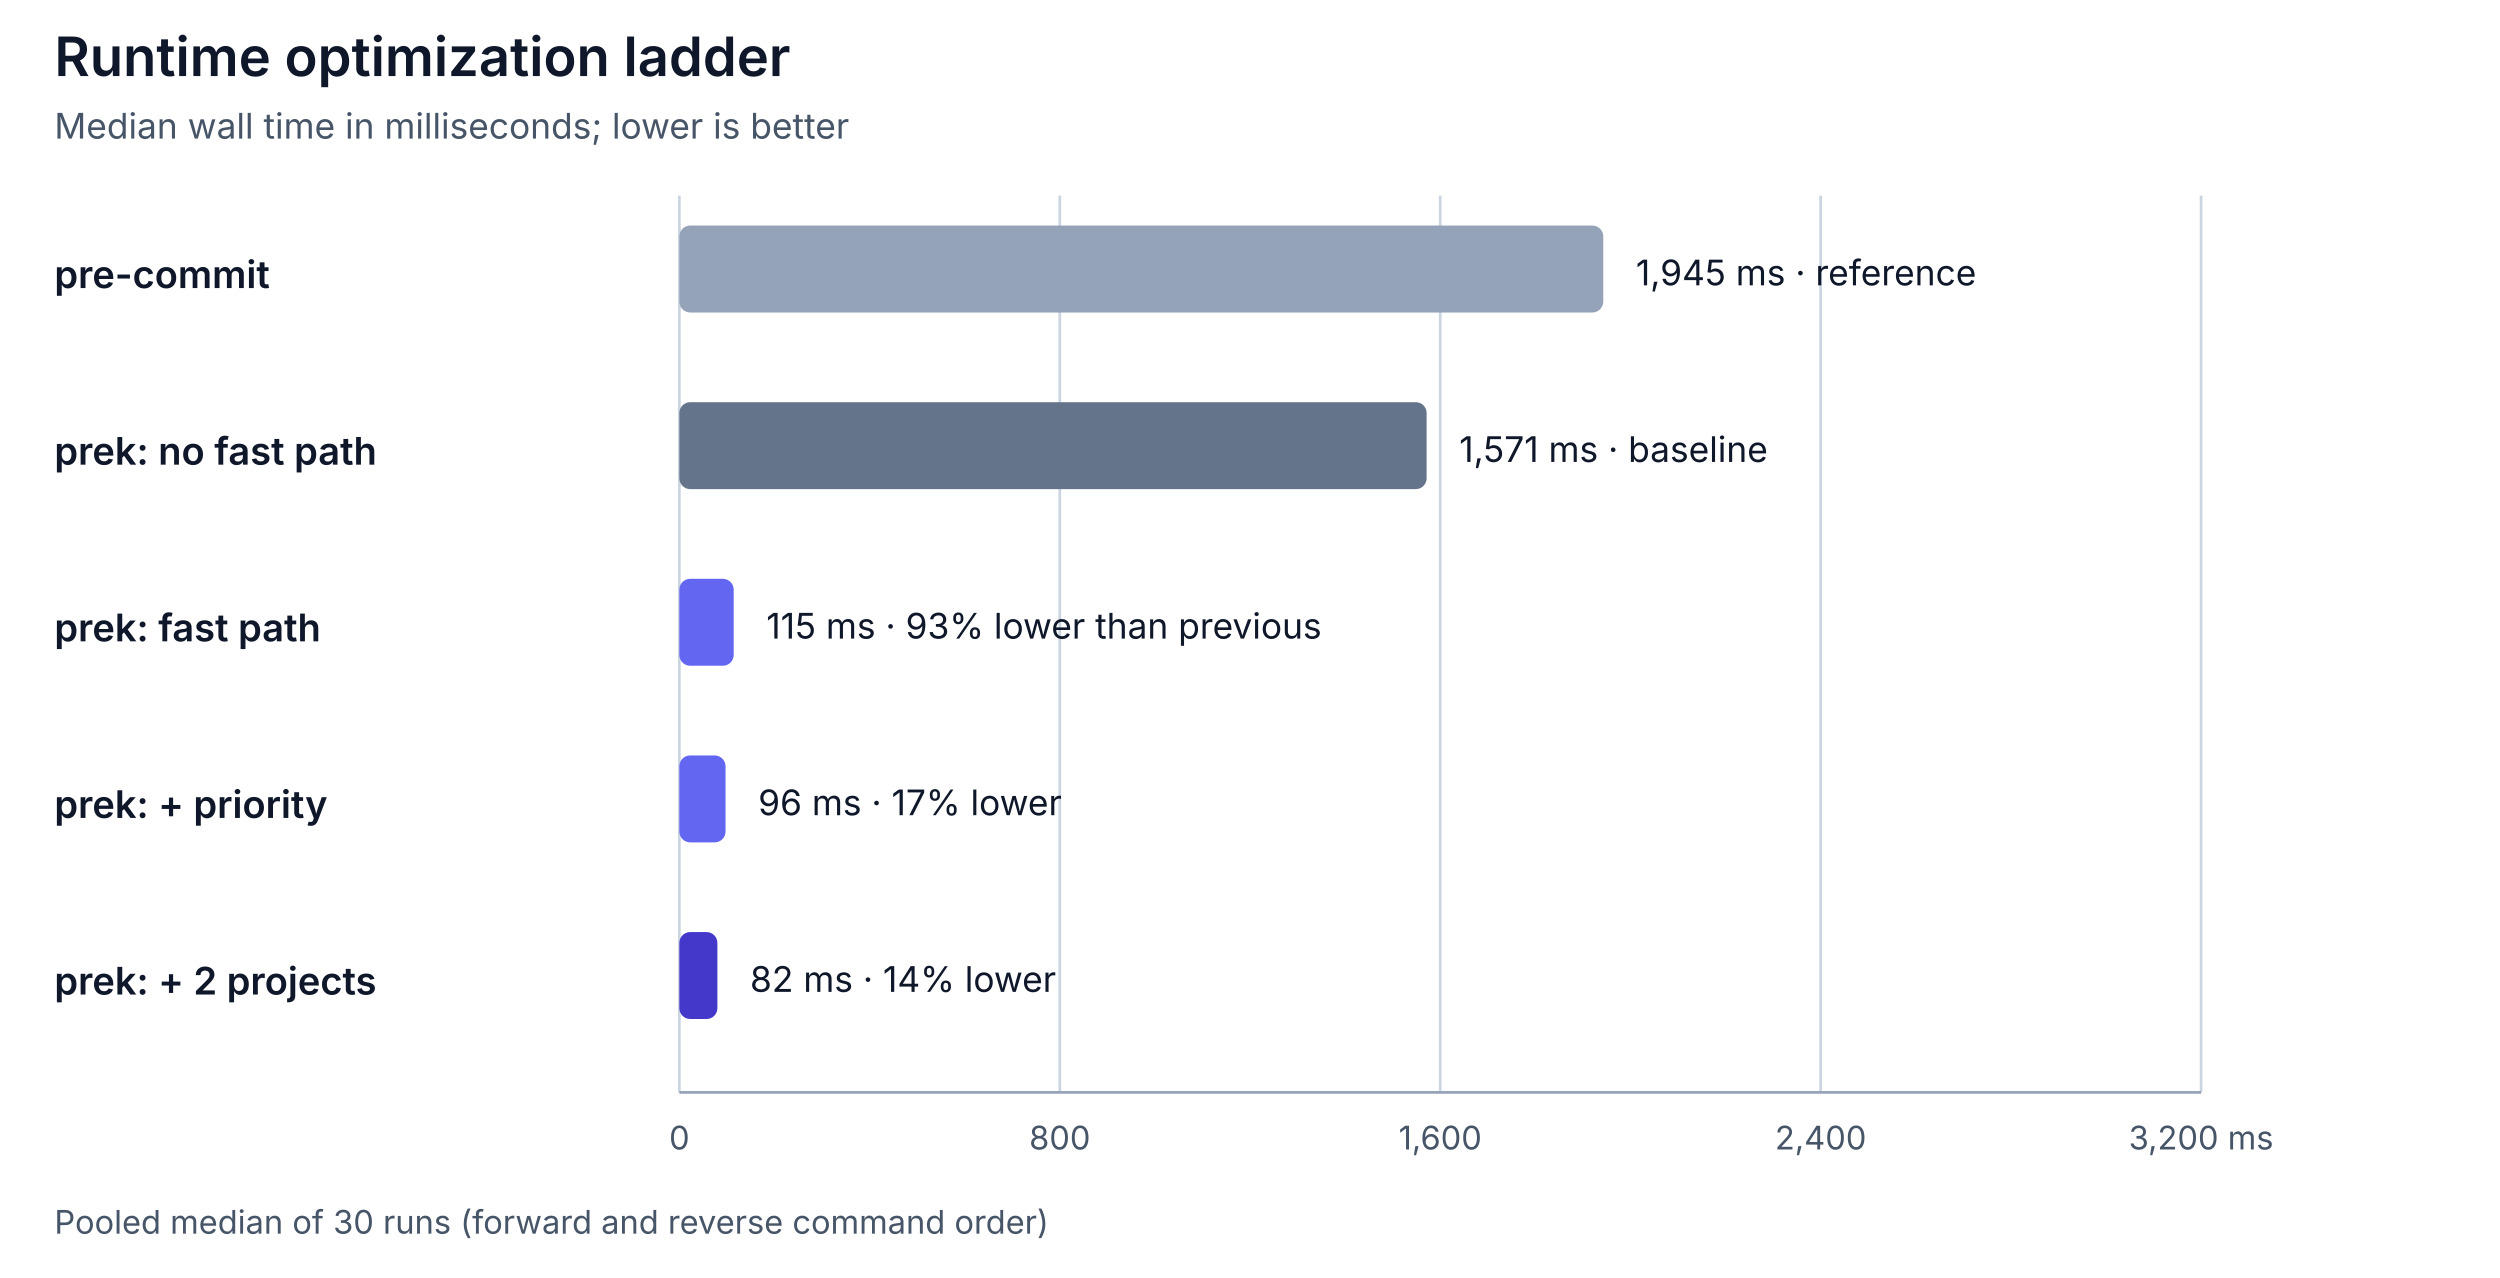
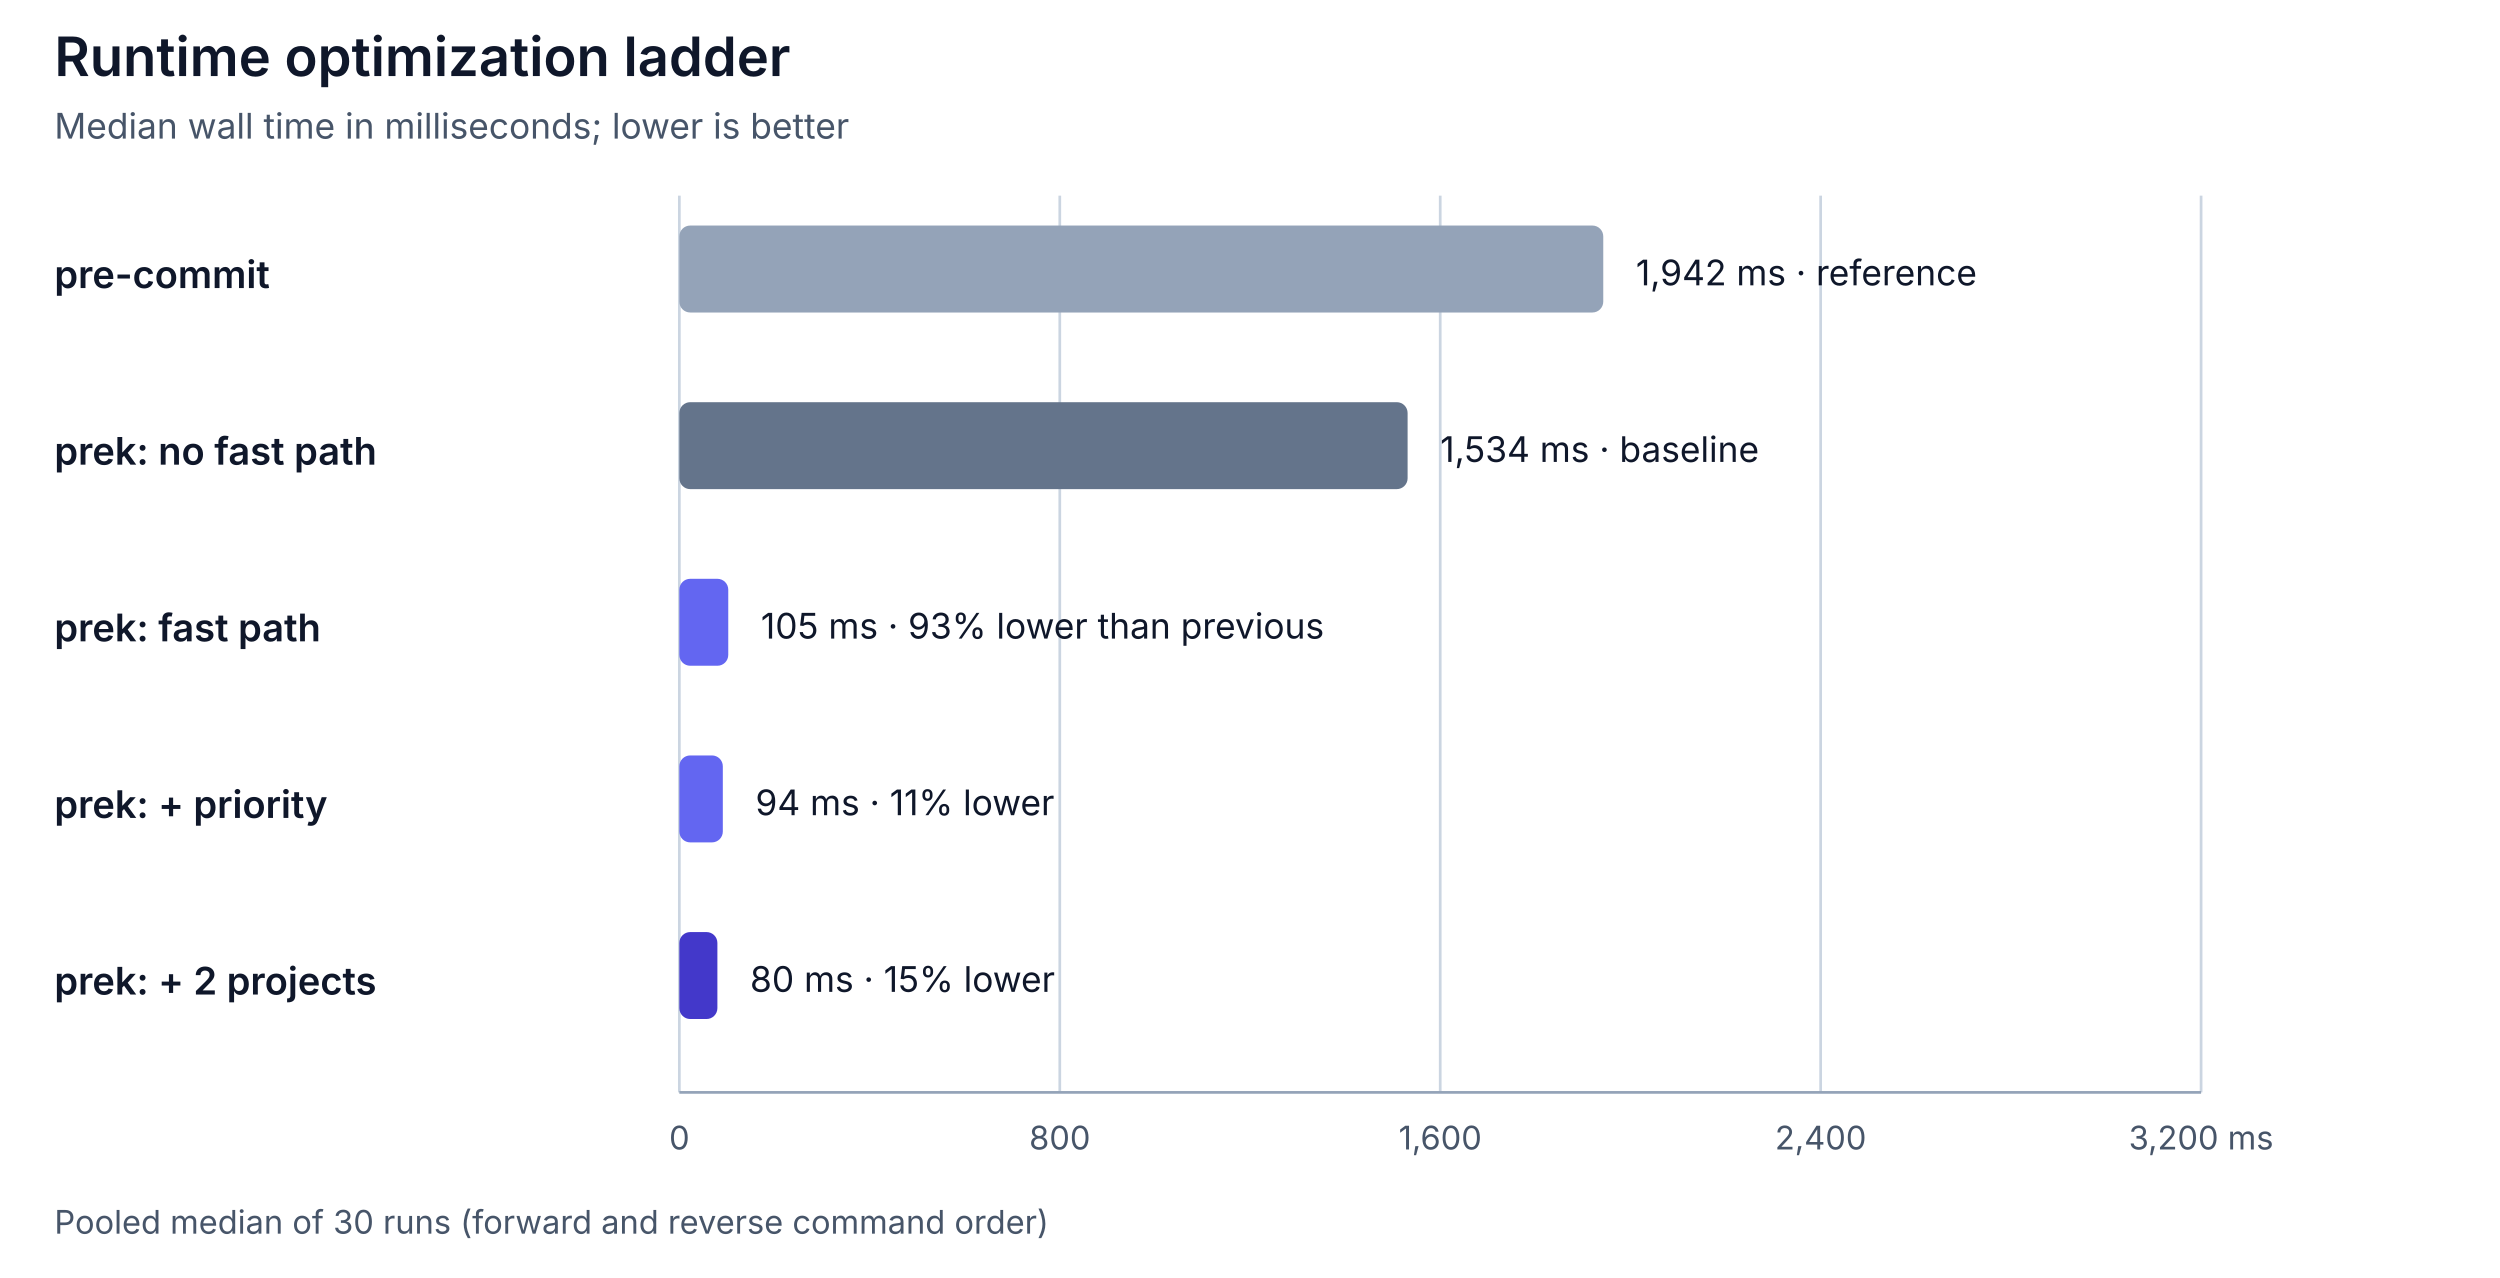
<svg xmlns="http://www.w3.org/2000/svg" viewBox="0 0 920 470" role="img" aria-labelledby="title desc">
  <style>
    text {
      fill: #0f172a;
      font-family: -apple-system, BlinkMacSystemFont, "Segoe UI", sans-serif;
    }
    .title { font-size: 20px; font-weight: 600; }
    .subtitle, .tick, .note { fill: #475569; }
    .subtitle { font-size: 13px; }
    .label { font-size: 14px; font-weight: 600; }
    .value { font-size: 13px; }
    .tick, .note { font-size: 12px; }
    .grid { stroke: #cbd5e1; stroke-width: 1; }
    .axis { stroke: #94a3b8; stroke-width: 1; }
    .reference { fill: #94a3b8; }
    .baseline { fill: #64748b; }
    .optimized { fill: #6366f1; }
    .final { fill: #4338ca; }
    @media (prefers-color-scheme: dark) {
      text { fill: #e2e8f0; }
      .subtitle, .tick, .note { fill: #a8b3cf; }
      .grid { stroke: #334155; }
      .axis { stroke: #64748b; }
      .reference { fill: #94a3b8; }
      .baseline { fill: #64748b; }
      .optimized { fill: #818cf8; }
      .final { fill: #a5b4fc; }
    }
  </style>
  <text class="title" x="20" y="28">Runtime optimization ladder</text>
  <text class="subtitle" x="20" y="51">Median wall time in milliseconds; lower is better</text>
  <line class="grid" x1="250" y1="72" x2="250" y2="402" />
  <line class="grid" x1="390" y1="72" x2="390" y2="402" />
  <line class="grid" x1="530" y1="72" x2="530" y2="402" />
  <line class="grid" x1="670" y1="72" x2="670" y2="402" />
  <line class="grid" x1="810" y1="72" x2="810" y2="402" />
  <line class="axis" x1="250" y1="402" x2="810" y2="402" />
  <text class="label" x="20" y="106">pre-commit</text>
  <rect class="reference" x="250" y="83" width="340" height="32" rx="4" />
-   <text class="value" x="602" y="105">1,945 ms · reference</text>
+   <text class="value" x="602" y="105">1,942 ms · reference</text>
  <text class="label" x="20" y="171">prek: no fast path</text>
-   <rect class="baseline" x="250" y="148" width="275" height="32" rx="4" />
-   <text class="value" x="537" y="170">1,571 ms · baseline</text>
+   <rect class="baseline" x="250" y="148" width="268" height="32" rx="4" />
+   <text class="value" x="530" y="170">1,534 ms · baseline</text>
  <text class="label" x="20" y="236">prek: fast path</text>
-   <rect class="optimized" x="250" y="213" width="20" height="32" rx="4" />
-   <text class="value" x="282" y="235">115 ms · 93% lower than previous</text>
+   <rect class="optimized" x="250" y="213" width="18" height="32" rx="4" />
+   <text class="value" x="280" y="235">105 ms · 93% lower than previous</text>
  <text class="label" x="20" y="301">prek: + priority</text>
-   <rect class="optimized" x="250" y="278" width="17" height="32" rx="4" />
-   <text class="value" x="279" y="300">96 ms · 17% lower</text>
+   <rect class="optimized" x="250" y="278" width="16" height="32" rx="4" />
+   <text class="value" x="278" y="300">94 ms · 11% lower</text>
  <text class="label" x="20" y="366">prek: + 2 projects</text>
  <rect class="final" x="250" y="343" width="14" height="32" rx="4" />
-   <text class="value" x="276" y="365">82 ms · 14% lower</text>
+   <text class="value" x="276" y="365">80 ms · 15% lower</text>
  <text class="tick" x="250" y="423" text-anchor="middle">0</text>
  <text class="tick" x="390" y="423" text-anchor="middle">800</text>
  <text class="tick" x="530" y="423" text-anchor="middle">1,600</text>
  <text class="tick" x="670" y="423" text-anchor="middle">2,400</text>
  <text class="tick" x="810" y="423" text-anchor="middle">3,200 ms</text>
  <text class="note" x="20" y="454">Pooled median of 30 runs (forward and reverse command order)</text>
</svg>
